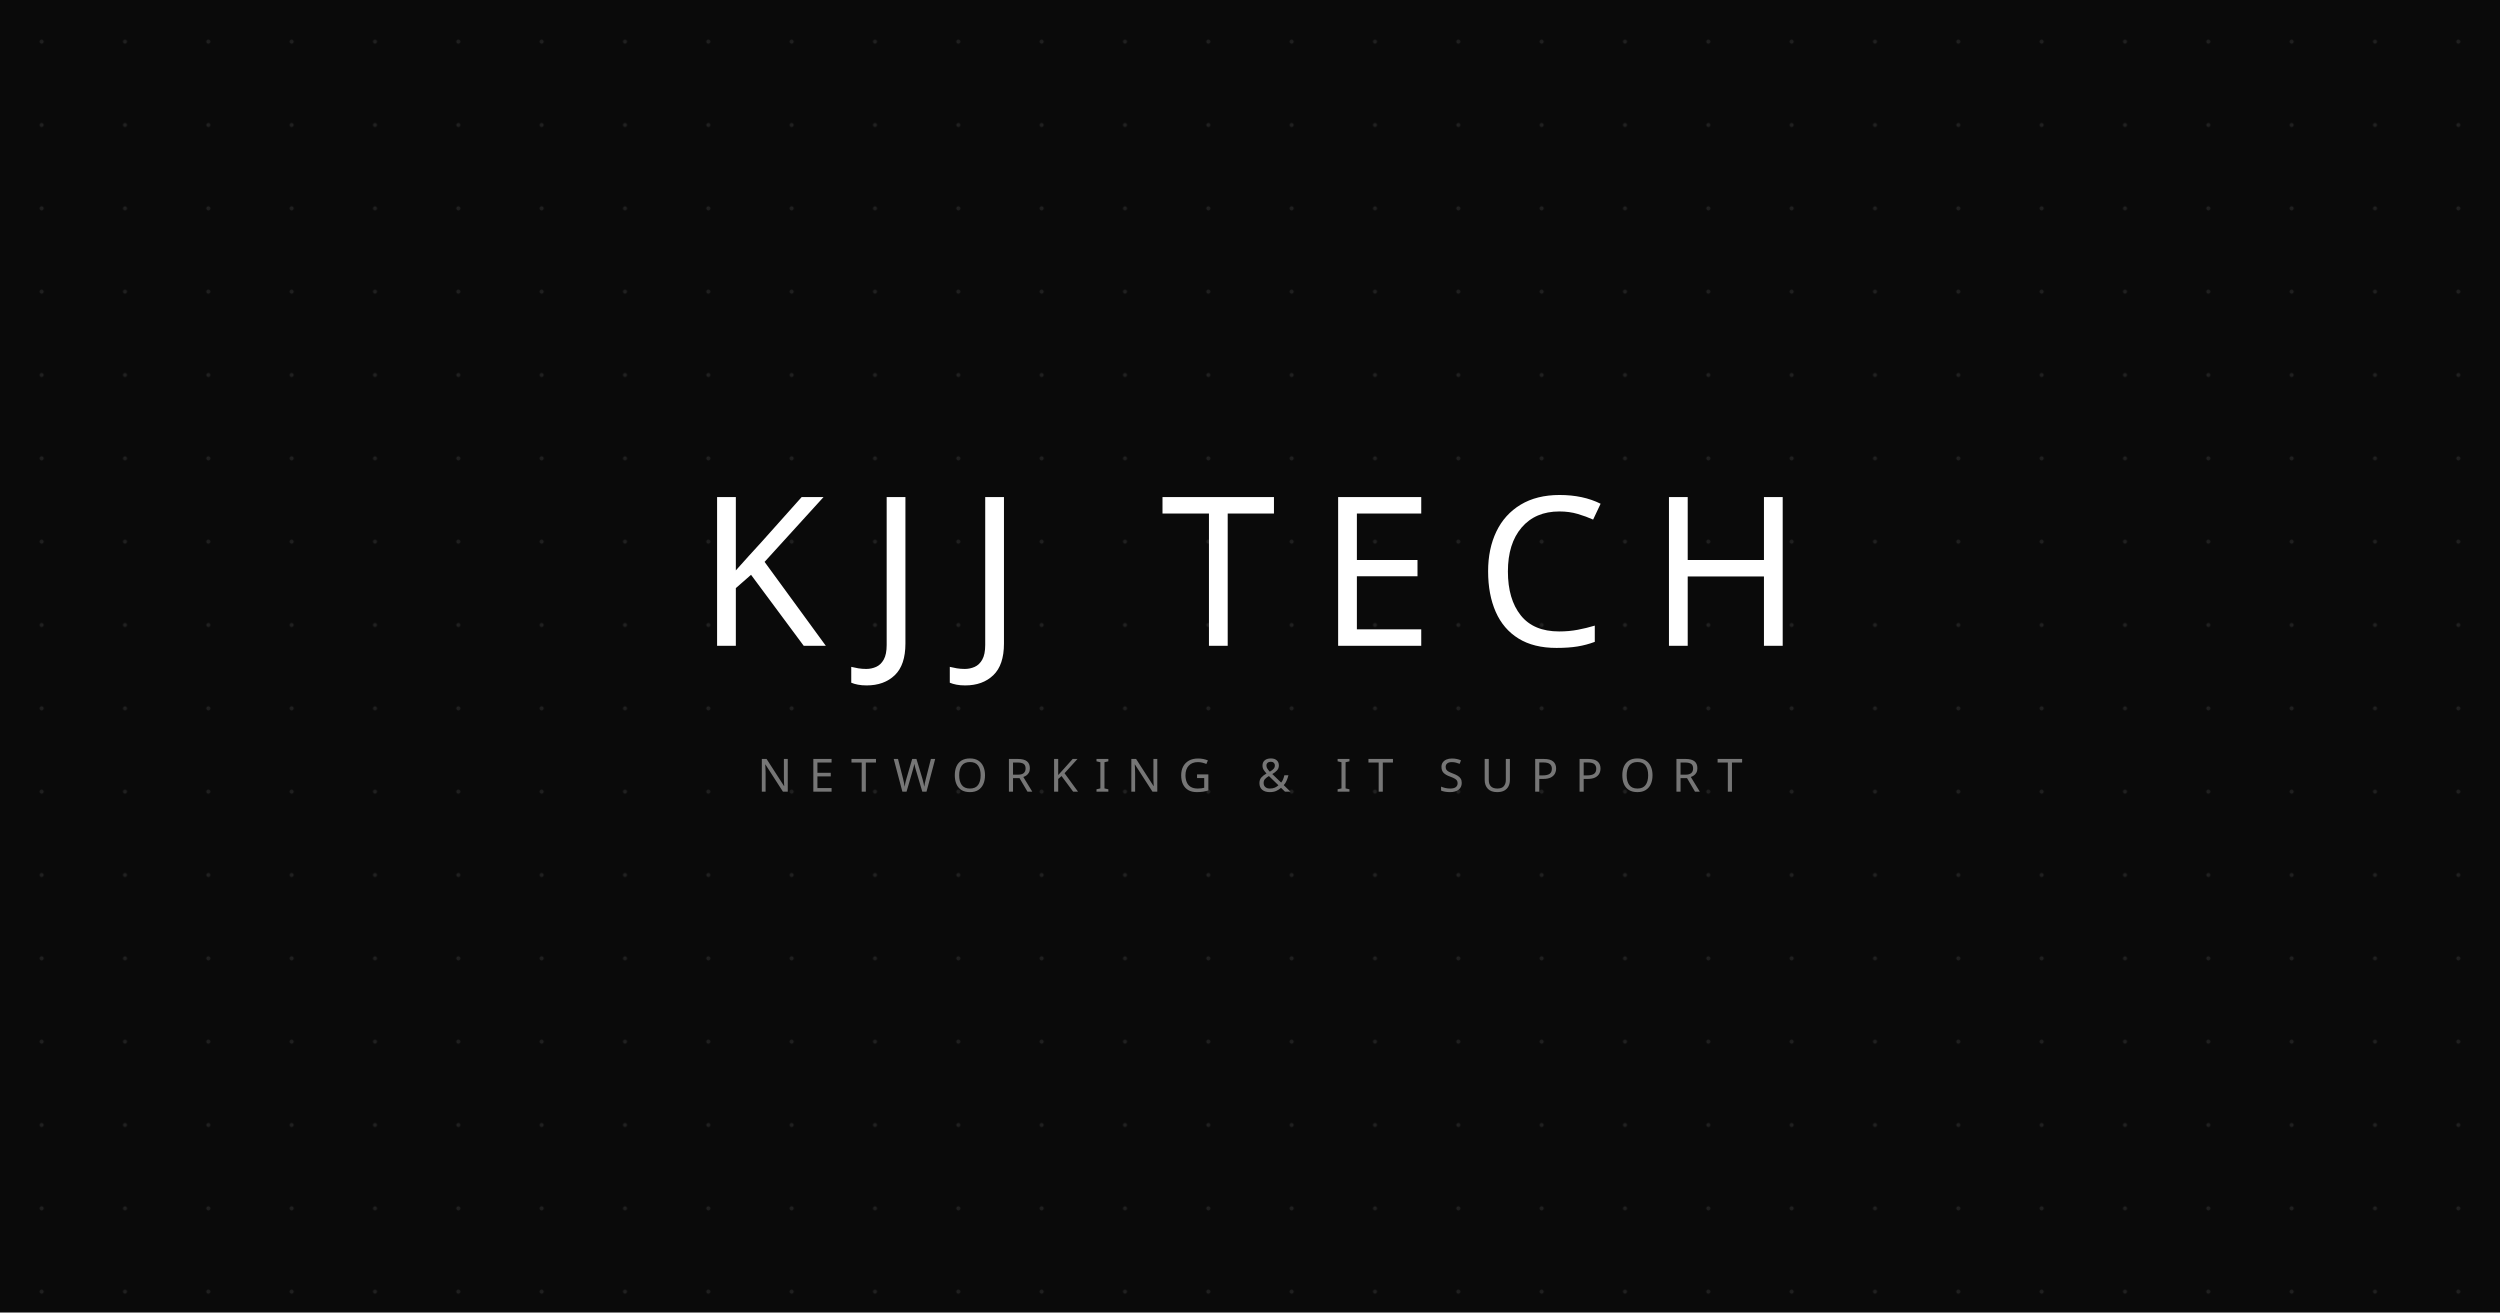
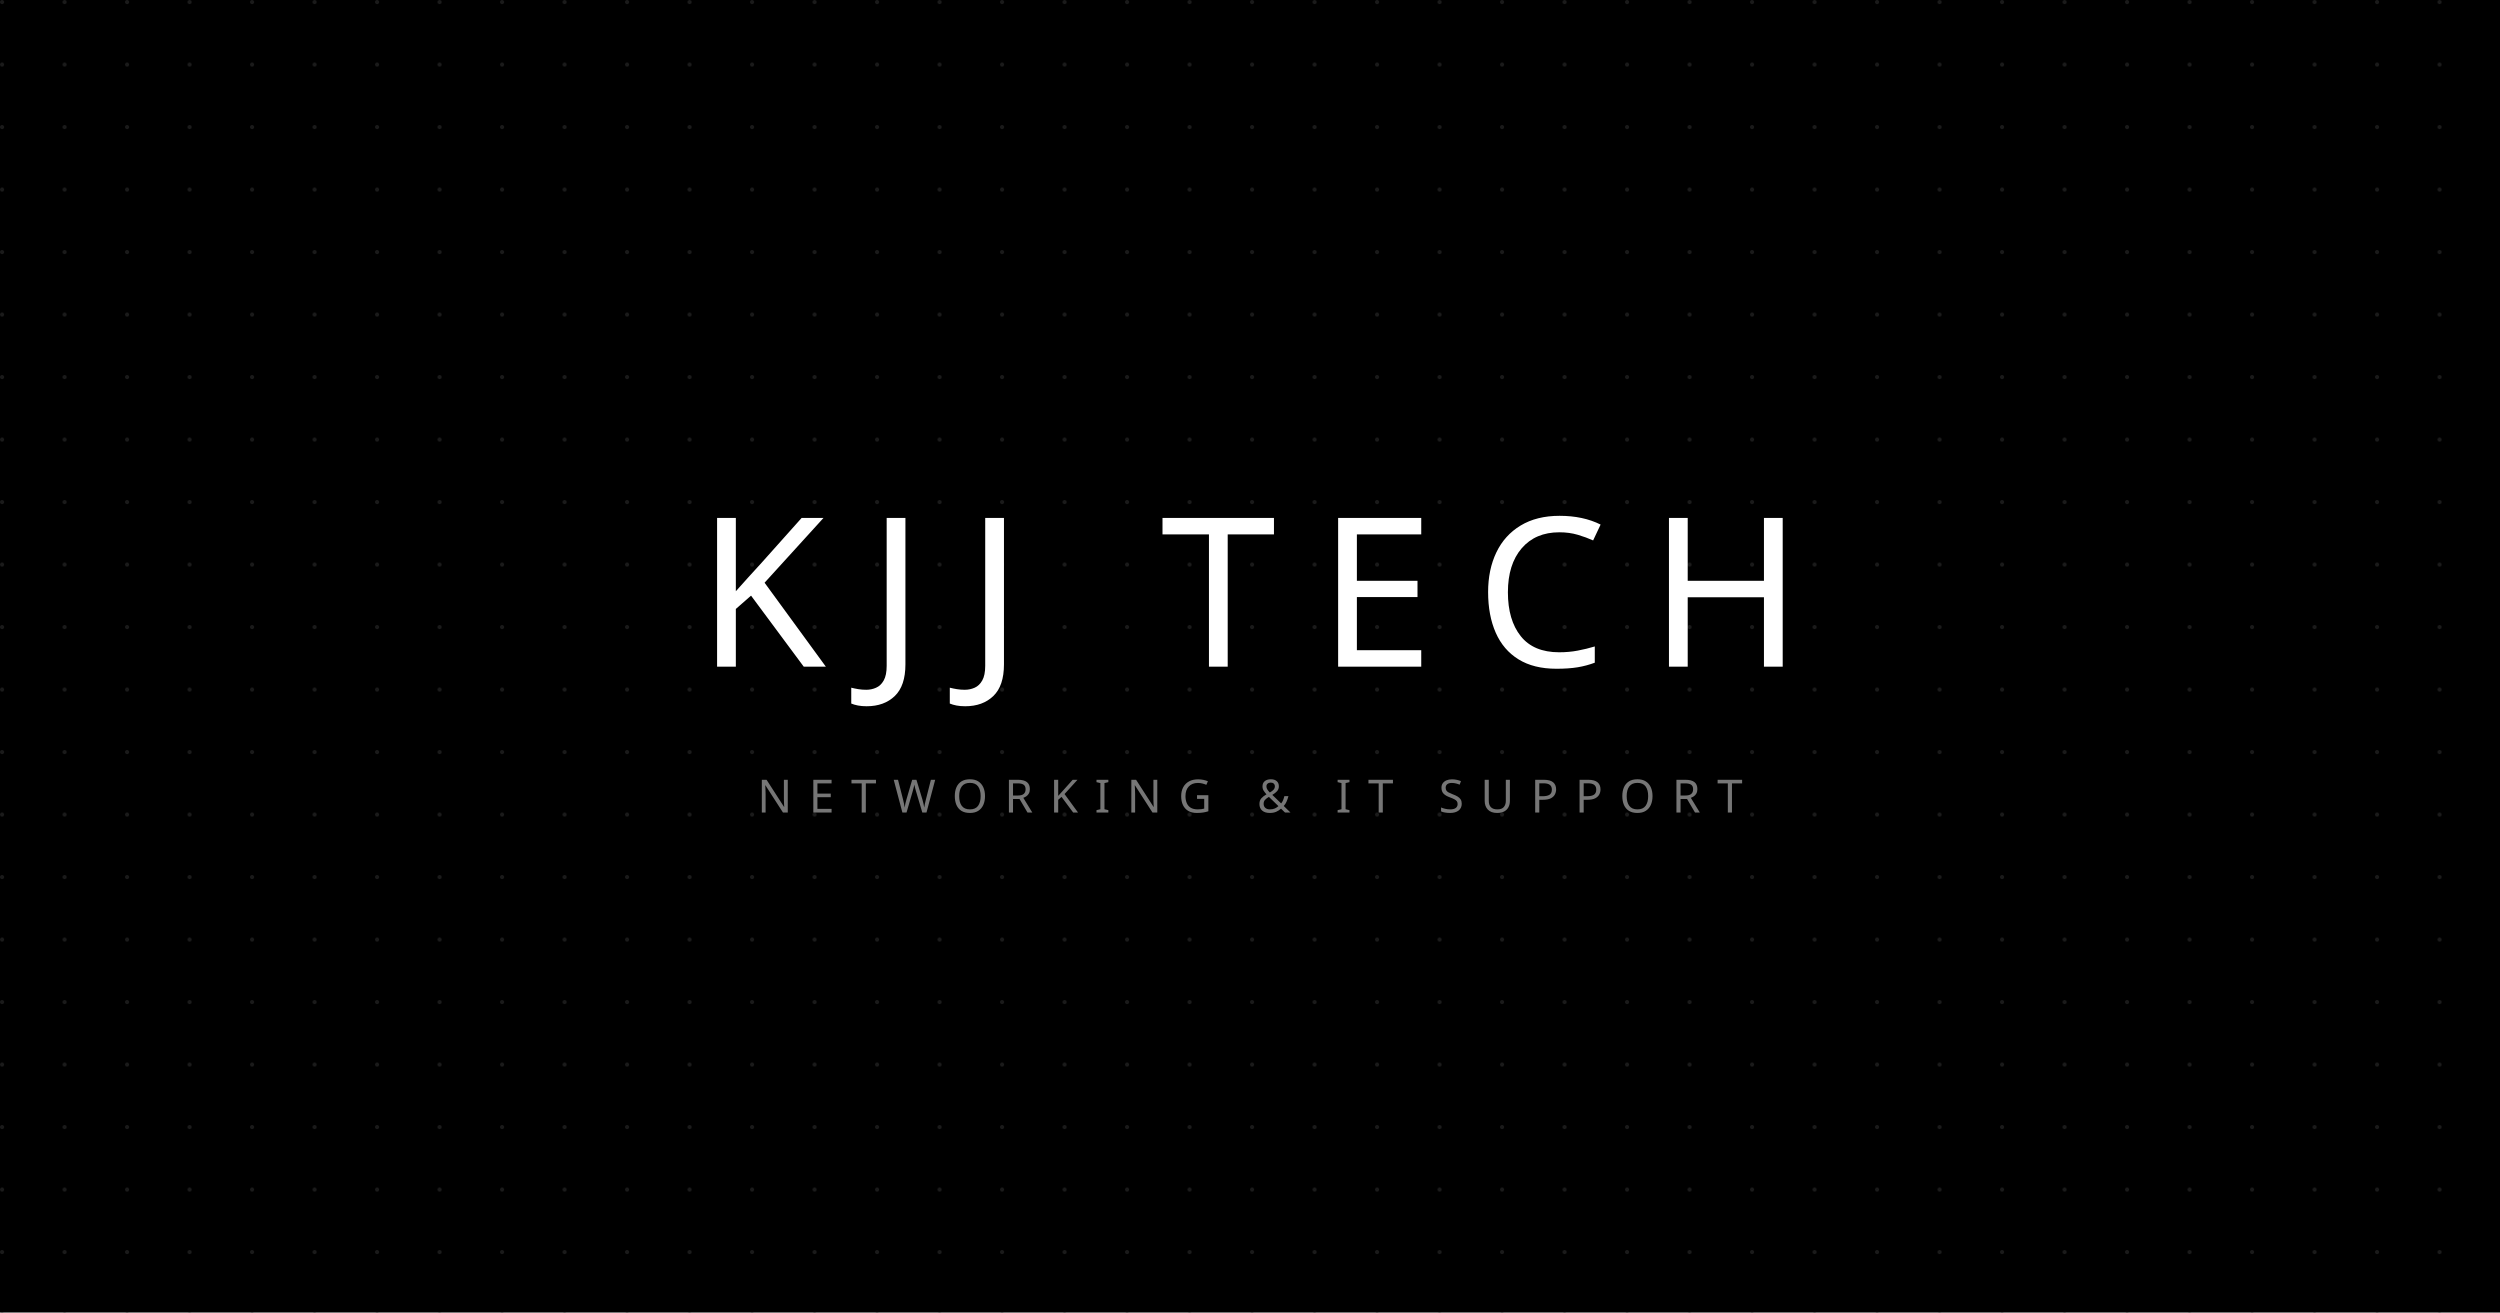
<svg xmlns="http://www.w3.org/2000/svg" width="1200" height="630" viewBox="0 0 1200 630">
-   <defs>
-     <style>
-       @font-face {
-         font-family: 'BDSans';
-         src: url('BDSans-Regular.ttf');
-       }
-     </style>
-   </defs>
-   <rect width="1200" height="630" fill="#0a0a0a" />
-   <pattern id="dots" x="0" y="0" width="40" height="40" patternUnits="userSpaceOnUse">
-     <circle cx="20" cy="20" r="1" fill="#333333" />
+   <rect width="1200" height="630" fill="#000000" />
+   <pattern id="dots" x="0" y="0" width="30" height="30" patternUnits="userSpaceOnUse">
+     <circle cx="1" cy="1" r="1" fill="#1a1a1a" />
  </pattern>
-   <rect width="1200" height="630" fill="url(#dots)" opacity="0.5" />
-   <text x="600" y="310" font-family="'BDSans', sans-serif" font-size="100" fill="white" text-anchor="middle" letter-spacing="20">KJJ TECH</text>
-   <text x="600" y="380" font-family="'BDSans', sans-serif" font-size="22" fill="#767676" text-anchor="middle" letter-spacing="8">NETWORKING &amp; IT SUPPORT</text>
+   <rect width="1200" height="630" fill="url(#dots)" />
+   <text x="600" y="320" font-family="'Beautifully Delicious Sans', 'BDSans', sans-serif" font-size="100" fill="white" text-anchor="middle" letter-spacing="20">KJJ TECH</text>
+   <text x="600" y="390" font-family="'Beautifully Delicious Sans', 'BDSans', sans-serif" font-size="22" fill="#767676" text-anchor="middle" letter-spacing="8">NETWORKING &amp; IT SUPPORT</text>
</svg>
